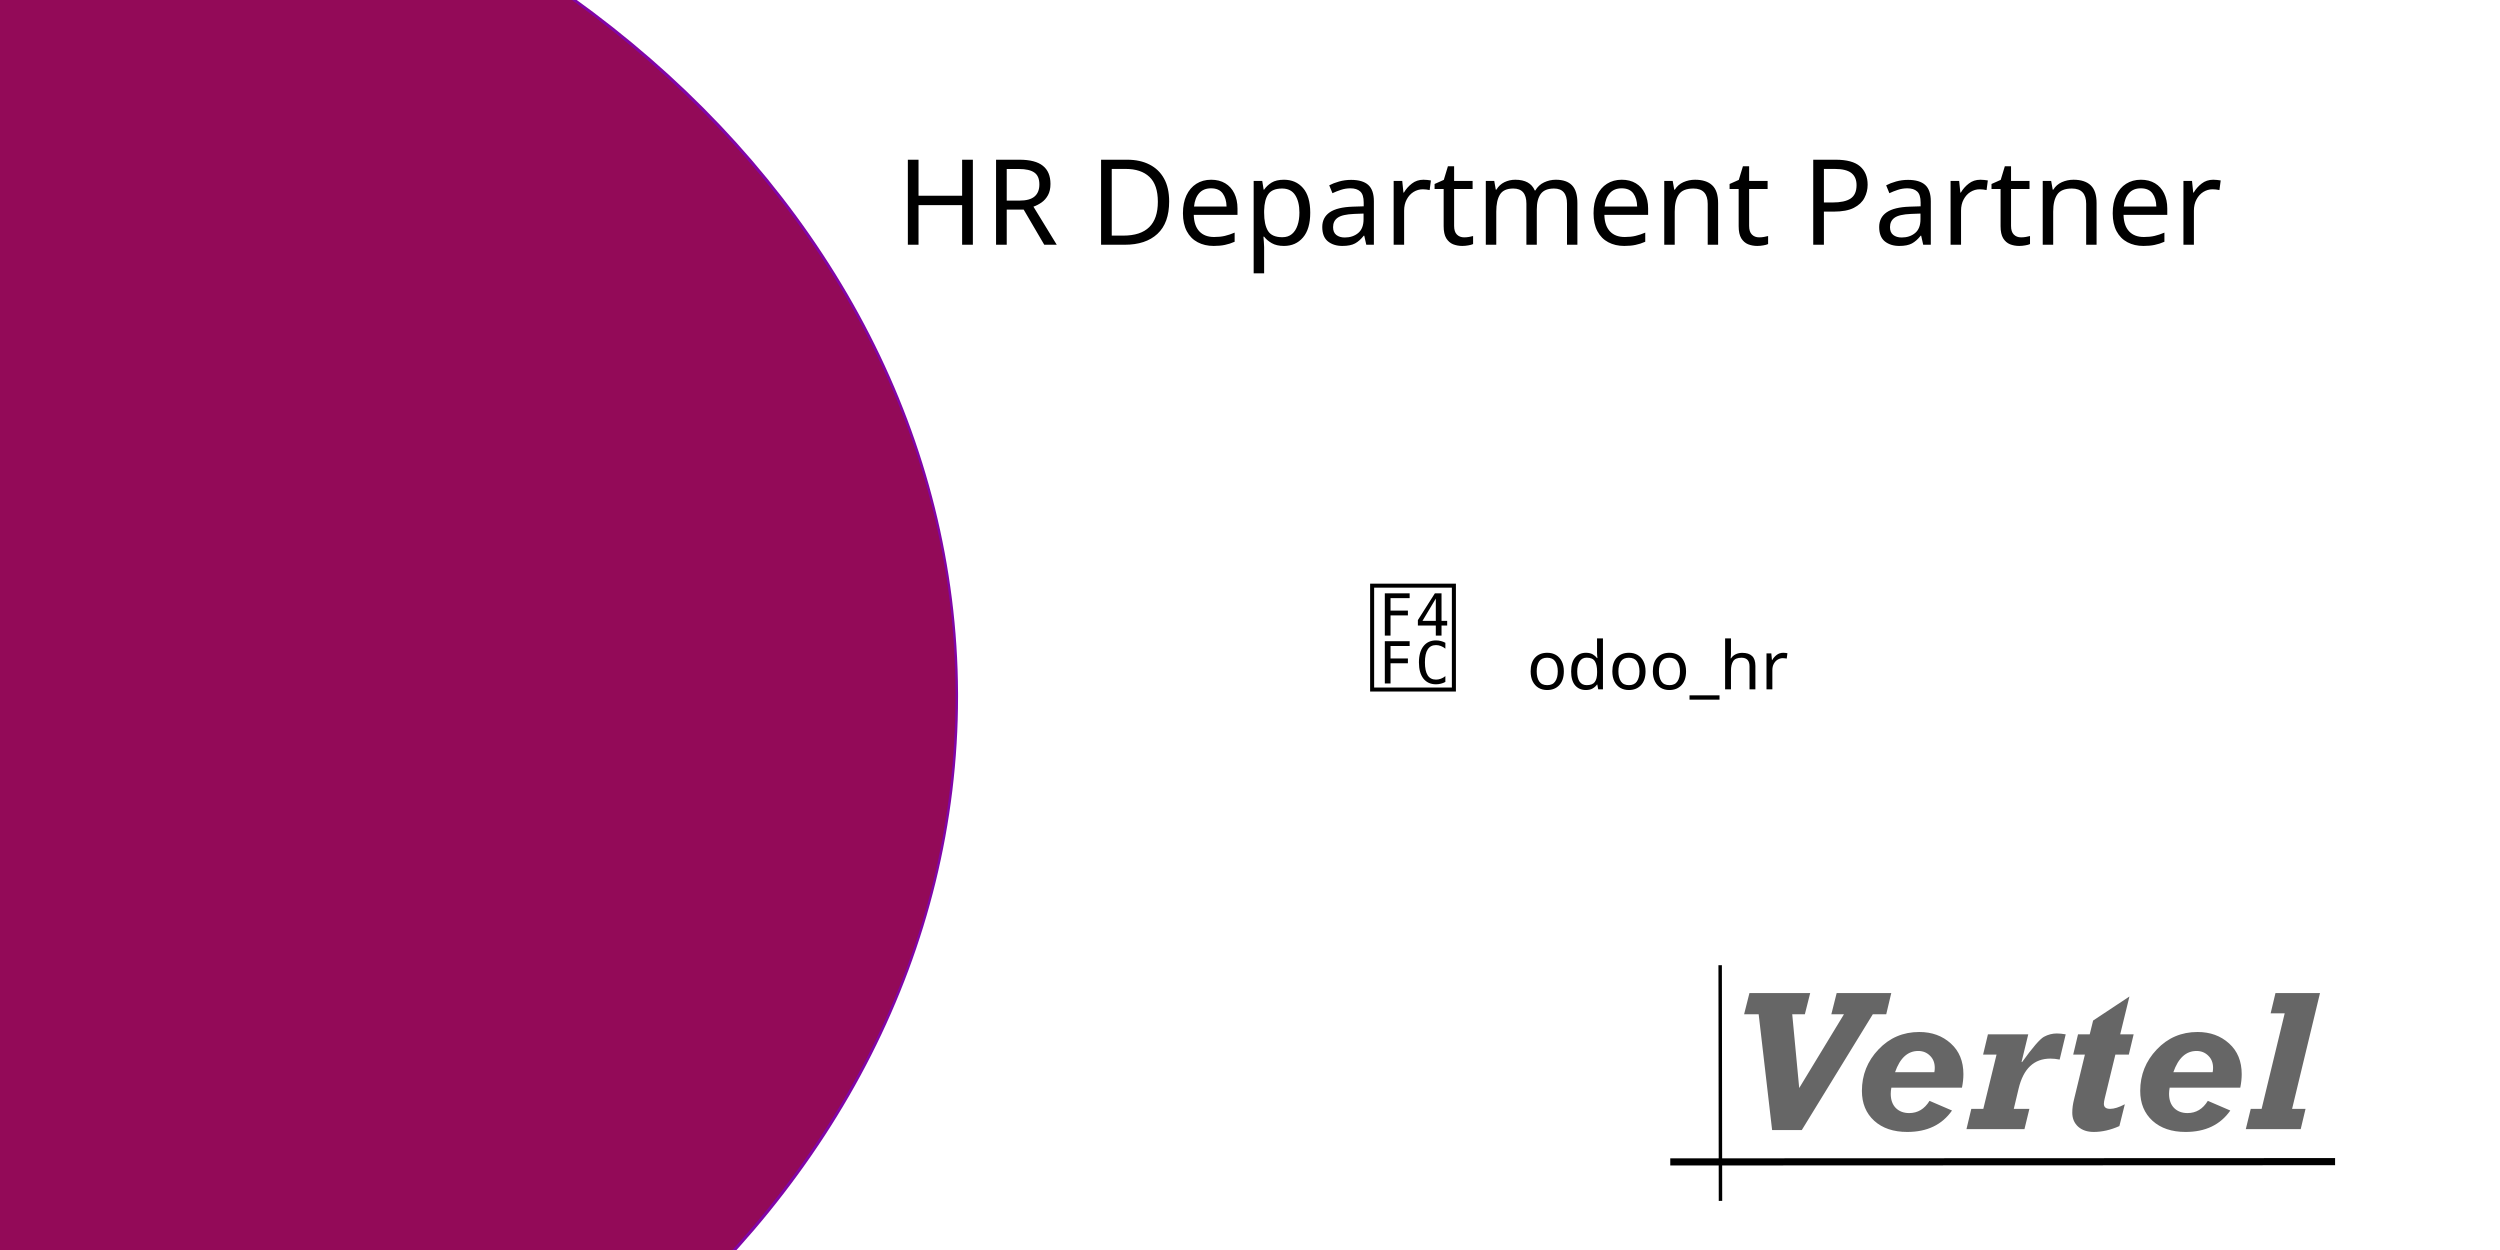
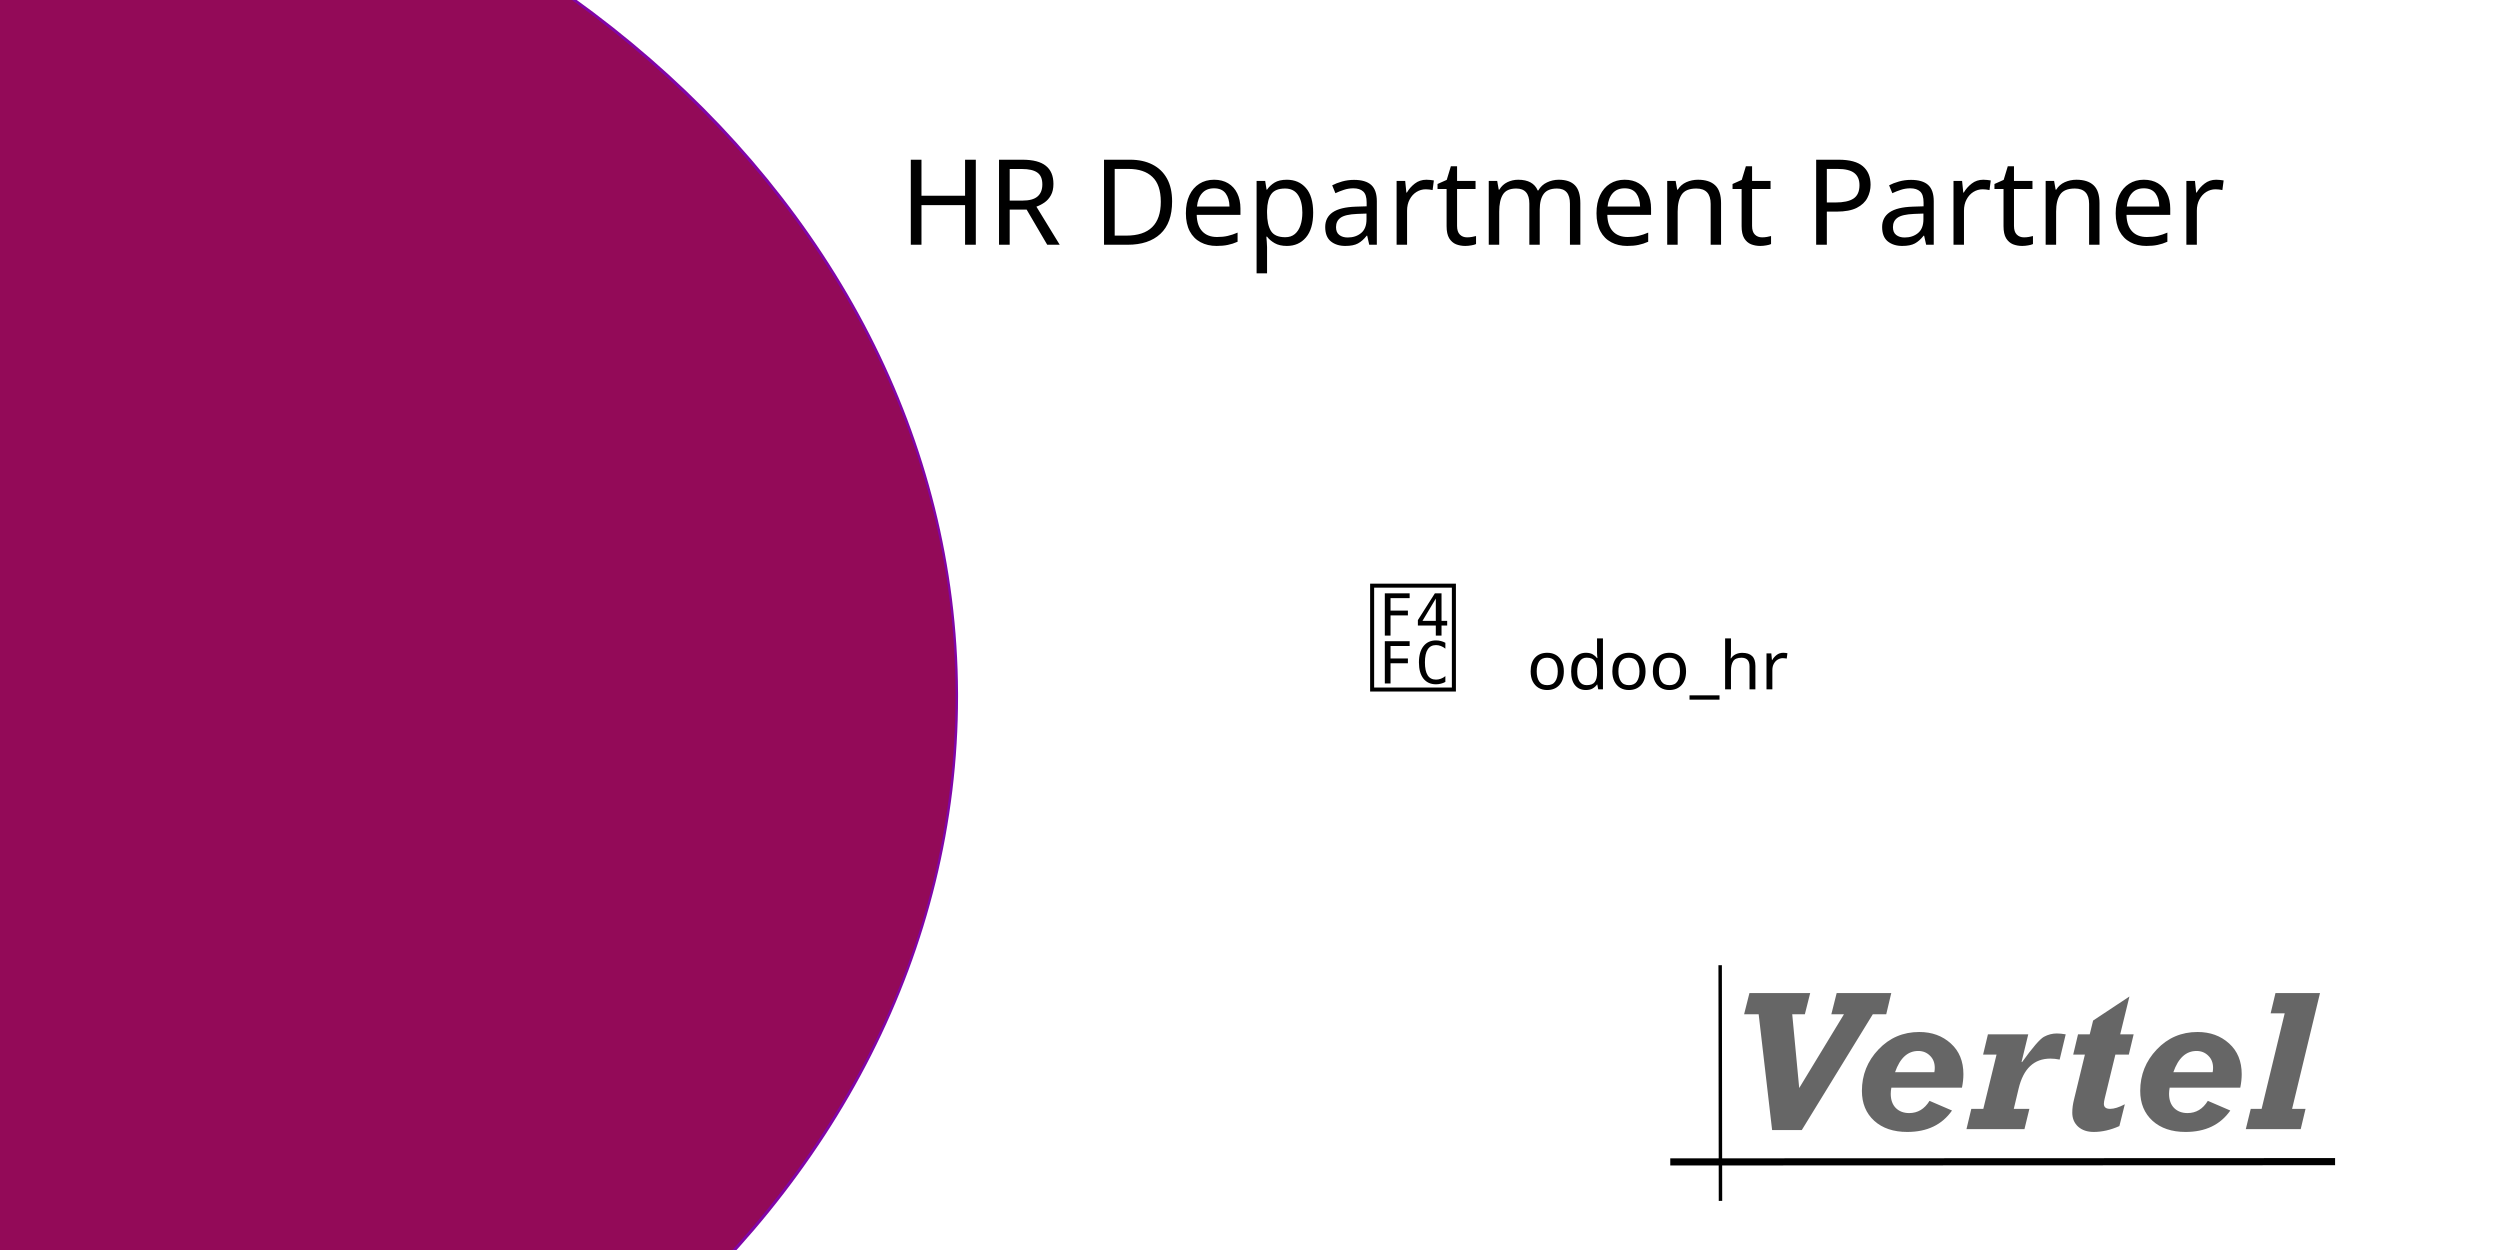
<svg xmlns="http://www.w3.org/2000/svg" xmlns:ns1="http://www.openswatchbook.org/uri/2009/osb" width="560px" height="280px" viewBox="0 0 560 280" version="1.1" id="SVGRoot">
  <defs id="defs1502">
    <linearGradient id="linearGradient4211" ns1:paint="solid">
      <stop style="stop-color:#930a57;stop-opacity:0.65;" offset="0" id="stop4209" />
    </linearGradient>
  </defs>
  <g id="layer1">
    <g id="g1954" transform="matrix(0.8140175,0,0,1.211041,87.96433,13.73955)" style="stroke-width:1.007">
      <rect y="-17.523" x="-133" height="241.115" width="717.429" id="rect1936" style="opacity:1;vector-effect:none;fill:#ffffff;fill-opacity:1;fill-rule:evenodd;stroke-width:1.007;stroke-linecap:butt;stroke-linejoin:miter;stroke-miterlimit:4;stroke-dasharray:none;stroke-dashoffset:0;stroke-opacity:1" />
    </g>
    <path style="opacity:1;fill:#8105a7;fill-opacity:1;fill-rule:nonzero;stroke:none;stroke-width:1.543;stroke-linejoin:miter;stroke-miterlimit:4;stroke-dasharray:none;stroke-dashoffset:2.498;stroke-opacity:1;paint-order:fill markers stroke" id="path1226" d="M 214.603,156 A 247.603,206.465 0 0 1 -32.791,362.465 247.603,206.465 0 0 1 -280.603,156.348 247.603,206.465 0 0 1 -33.626,-50.464 247.603,206.465 0 0 1 214.602,155.304" />
    <path style="opacity:1;fill:#930a58;fill-opacity:1;stroke:#4b1f50;stroke-opacity:1;stroke-width:0;stroke-miterlimit:4;stroke-dasharray:none" d="m -51.3,361.519 c -98.937,-6.343 -183.741,-61.307 -215.89,-139.926 -5.442,-13.309 -8.941,-26.314 -11.188,-41.589 -2.27,-15.43 -1.508,-43.958 1.557,-58.304 12.904,-60.404 55.915,-112.333 118.4,-142.947 25.918,-12.698 53.105,-21.153 82.215,-25.568 19.953,-3.026 52.933,-3.726 73.407,-1.558 61.621,6.525 115.552,30.504 156.207,69.451 C 202.876,68.471 223.453,130.962 210.051,193.108 198.085,248.6 157.667,298.661 99.805,329.66 56.02,353.118 0.439,364.836 -51.3,361.519 Z" id="path2210" />
    <g id="g1224" transform="matrix(0.5980845,0,0,0.5980845,373.3415,215.8158)">
      <path d="m 216.891,62.041 1.845,-7.582 h 4.074 l 8.648,-35.786 h -5.265 l 1.806,-7.582 h 16.68 l -10.454,43.368 h 5.035 l -1.806,7.582 h -20.562 m -14.22,-10.586 8.417,3.626 c -3.741,5.348 -9.327,8.022 -16.757,8.022 -5.176,-2.4e-5 -9.301,-1.392 -12.376,-4.176 -3.075,-2.808 -4.612,-6.544 -4.612,-11.208 0,-5.983 2.063,-11.147 6.188,-15.494 4.125,-4.371 9.224,-6.557 15.297,-6.557 4.715,2.4e-5 8.648,1.429 11.799,4.286 3.152,2.833 4.727,6.666 4.727,11.501 -6e-5,1.612 -0.179,3.297 -0.538,5.055 h -26.442 c -0.154,0.806 -0.231,1.575 -0.231,2.308 -3e-5,2.247 0.628,4.017 1.883,5.311 1.281,1.27 2.959,1.905 5.035,1.905 3.203,0 5.739,-1.526 7.61,-4.579 M 189.756,40.723 h 14.72 c 0.102,-0.537 0.154,-1.074 0.154,-1.612 -2e-5,-1.905 -0.602,-3.431 -1.806,-4.579 -1.179,-1.172 -2.639,-1.758 -4.381,-1.758 -3.946,2.4e-5 -6.841,2.649 -8.686,7.948 m -18.179,12.014 -2.037,8.168 c -3.28,1.465 -6.483,2.198 -9.608,2.198 -2.409,-2.4e-5 -4.356,-0.659 -5.842,-1.978 -1.461,-1.343 -2.191,-3.089 -2.191,-5.238 0,-1.587 0.218,-3.236 0.653,-4.945 l 4.074,-16.813 h -4.381 l 1.806,-7.582 h 4.381 l 1.268,-5.165 13.606,-9.011 -3.459,14.175 h 5.035 l -1.806,7.582 h -5.035 l -3.997,16.446 c -0.205,0.83 -0.307,1.502 -0.307,2.015 -3e-5,1.245 0.781,1.868 2.344,1.868 1.486,0 3.318,-0.574 5.496,-1.722 m -59.303,9.304 1.806,-7.582 h 4.497 l 4.958,-20.329 h -5.035 l 1.806,-7.582 h 15.104 l -2.498,10.293 0.154,0.147 c 3.971,-5.519 6.713,-8.693 8.225,-9.523 1.537,-0.83 3.139,-1.245 4.804,-1.245 0.974,4.8e-5 2.088,0.11 3.344,0.33 l -2.268,9.45 c -1.23,-0.244 -2.383,-0.366 -3.459,-0.366 -6.149,2.4e-5 -10.121,3.748 -11.914,11.245 l -1.806,7.582 h 5.842 l -1.845,7.582 h -21.715 m -13.836,-10.586 8.417,3.626 c -3.741,5.348 -9.327,8.022 -16.757,8.022 -5.176,-2.4e-5 -9.301,-1.392 -12.376,-4.176 -3.075,-2.808 -4.612,-6.544 -4.612,-11.208 -8e-6,-5.983 2.063,-11.147 6.188,-15.494 4.125,-4.371 9.224,-6.557 15.297,-6.557 4.715,2.4e-5 8.648,1.429 11.799,4.286 3.152,2.833 4.727,6.666 4.727,11.501 -5e-5,1.612 -0.179,3.297 -0.538,5.055 H 84.14 c -0.154,0.806 -0.231,1.575 -0.231,2.308 -1.2e-5,2.247 0.628,4.017 1.883,5.311 1.281,1.27 2.959,1.905 5.035,1.905 3.203,0 5.739,-1.526 7.61,-4.579 M 85.524,40.723 h 14.72 c 0.102,-0.537 0.154,-1.074 0.154,-1.612 -4e-5,-1.905 -0.602,-3.431 -1.806,-4.579 -1.179,-1.172 -2.639,-1.758 -4.381,-1.758 -3.946,2.4e-5 -6.841,2.649 -8.686,7.948 M 39.48,62.407 34.445,19.039 h -5.458 l 1.999,-7.948 h 22.753 l -1.999,7.948 H 47.013 l 2.614,27.618 16.757,-27.618 h -4.727 l 1.999,-7.948 H 84.102 l -1.883,7.948 H 77.184 L 50.588,62.407 H 39.48" style="font-style:italic;font-variant:normal;font-weight:bold;font-stretch:normal;font-size:32px;font-family:Rockwell;writing-mode:lr-tb;text-anchor:start;fill:#666666;fill-opacity:1;stroke:none;stroke-width:3pt;stroke-linecap:butt;stroke-linejoin:miter;stroke-opacity:1" id="text1583" />
      <path d="m 20.023,0.646 0.118,88.281" style="fill:#000000;fill-opacity:0.738;fill-rule:evenodd;stroke:#000000;stroke-width:1.293;stroke-linecap:butt;stroke-linejoin:round;stroke-miterlimit:4;stroke-opacity:1" id="path1586" />
      <path d="M 1.335,74.326 250.328,74.222" style="fill:#000000;fill-opacity:0.738;fill-rule:evenodd;stroke:#000000;stroke-width:2.67;stroke-linecap:butt;stroke-linejoin:round;stroke-miterlimit:4;stroke-opacity:1" id="path1587" />
    </g>
-     <text xml:space="preserve" style="font-style:normal;font-variant:normal;font-weight:normal;font-stretch:normal;font-size:15px;line-height:125%;font-family:Ubuntu;-inkscape-font-specification:'Ubuntu, Normal';text-align:center;letter-spacing:0px;word-spacing:0px;writing-mode:lr-tb;text-anchor:middle;fill:#000000;fill-opacity:1;stroke:none;stroke-width:1px;stroke-linecap:butt;stroke-linejoin:miter;stroke-opacity:1" x="359.053" y="54.823" id="text2035">
-       <tspan x="359.053" y="54.823" style="font-style:normal;font-variant:normal;font-weight:normal;font-stretch:normal;font-size:26.667px;font-family:Ubuntu;-inkscape-font-specification:'Ubuntu, Normal';font-variant-ligatures:normal;font-variant-caps:normal;font-variant-numeric:normal;font-feature-settings:normal;text-align:center;writing-mode:lr-tb;text-anchor:middle;stroke-width:1px" id="tspan2047">HR Department Partner</tspan>
+     <text xml:space="preserve" style="font-style:normal;font-variant:normal;font-weight:normal;font-stretch:normal;font-size:15px;line-height:125%;font-family:Ubuntu;-inkscape-font-specification:'Ubuntu, Normal';text-align:center;letter-spacing:0px;word-spacing:0px;writing-mode:lr-tb;text-anchor:end;fill:#000000;fill-opacity:1;stroke:none;stroke-width:1px;stroke-linecap:butt;stroke-linejoin:miter;stroke-opacity:1" x="518.0" y="54.823" id="text2035">
+       <tspan x="518.0" y="54.823" style="font-style:normal;font-variant:normal;font-weight:normal;font-stretch:normal;font-size:26.667px;font-family:Ubuntu;-inkscape-font-specification:'Ubuntu, Normal';font-variant-ligatures:normal;font-variant-caps:normal;font-variant-numeric:normal;font-feature-settings:normal;text-align:center;writing-mode:lr-tb;text-anchor:end;stroke-width:1px" id="tspan2047">HR Department Partner</tspan>
    </text>
    <flowRoot xml:space="preserve" id="flowRoot892" style="font-style:normal;font-variant:normal;font-weight:500;font-stretch:normal;font-size:53.333px;line-height:1.25;font-family:'Futura PT';-inkscape-font-specification:'Futura PT, Medium';font-variant-ligatures:normal;font-variant-caps:normal;font-variant-numeric:normal;font-feature-settings:normal;text-align:start;letter-spacing:0px;word-spacing:0px;writing-mode:lr-tb;text-anchor:start;fill:#000000;fill-opacity:1;stroke:none">
      <flowRegion id="flowRegion894">
        <rect id="rect896" width="165" height="57" x="276" y="-57" />
      </flowRegion>
      <flowPara id="flowPara898"></flowPara>
    </flowRoot>
    <text xml:space="preserve" style="font-style:normal;font-variant:normal;font-weight:normal;font-stretch:normal;font-size:15px;line-height:125%;font-family:Ubuntu;-inkscape-font-specification:'Ubuntu, Normal';text-align:start;letter-spacing:0px;word-spacing:0px;writing-mode:lr-tb;text-anchor:start;fill:#000000;fill-opacity:1;stroke:none;stroke-width:1px;stroke-linecap:butt;stroke-linejoin:miter;stroke-opacity:1" x="342.035" y="154.41" id="text2039">
      <tspan id="tspan2037" x="342.035" y="154.41" style="stroke-width:1px">odoo_hr</tspan>
      <tspan x="342.035" y="173.16" style="stroke-width:1px" id="tspan2041" />
    </text>
    <text xml:space="preserve" style="font-style:normal;font-variant:normal;font-weight:500;font-stretch:normal;font-size:28.563px;line-height:1.25;font-family:'Futura PT';-inkscape-font-specification:'Futura PT, Medium';font-variant-ligatures:normal;font-variant-caps:normal;font-variant-numeric:normal;font-feature-settings:normal;text-align:start;letter-spacing:0px;word-spacing:0px;writing-mode:lr-tb;text-anchor:start;fill:#000000;fill-opacity:1;stroke:none;stroke-width:1" x="306" y="153.096" id="text839">
      <tspan id="tspan837" x="306" y="153.096" style="stroke-width:1"></tspan>
    </text>
  </g>
</svg>
